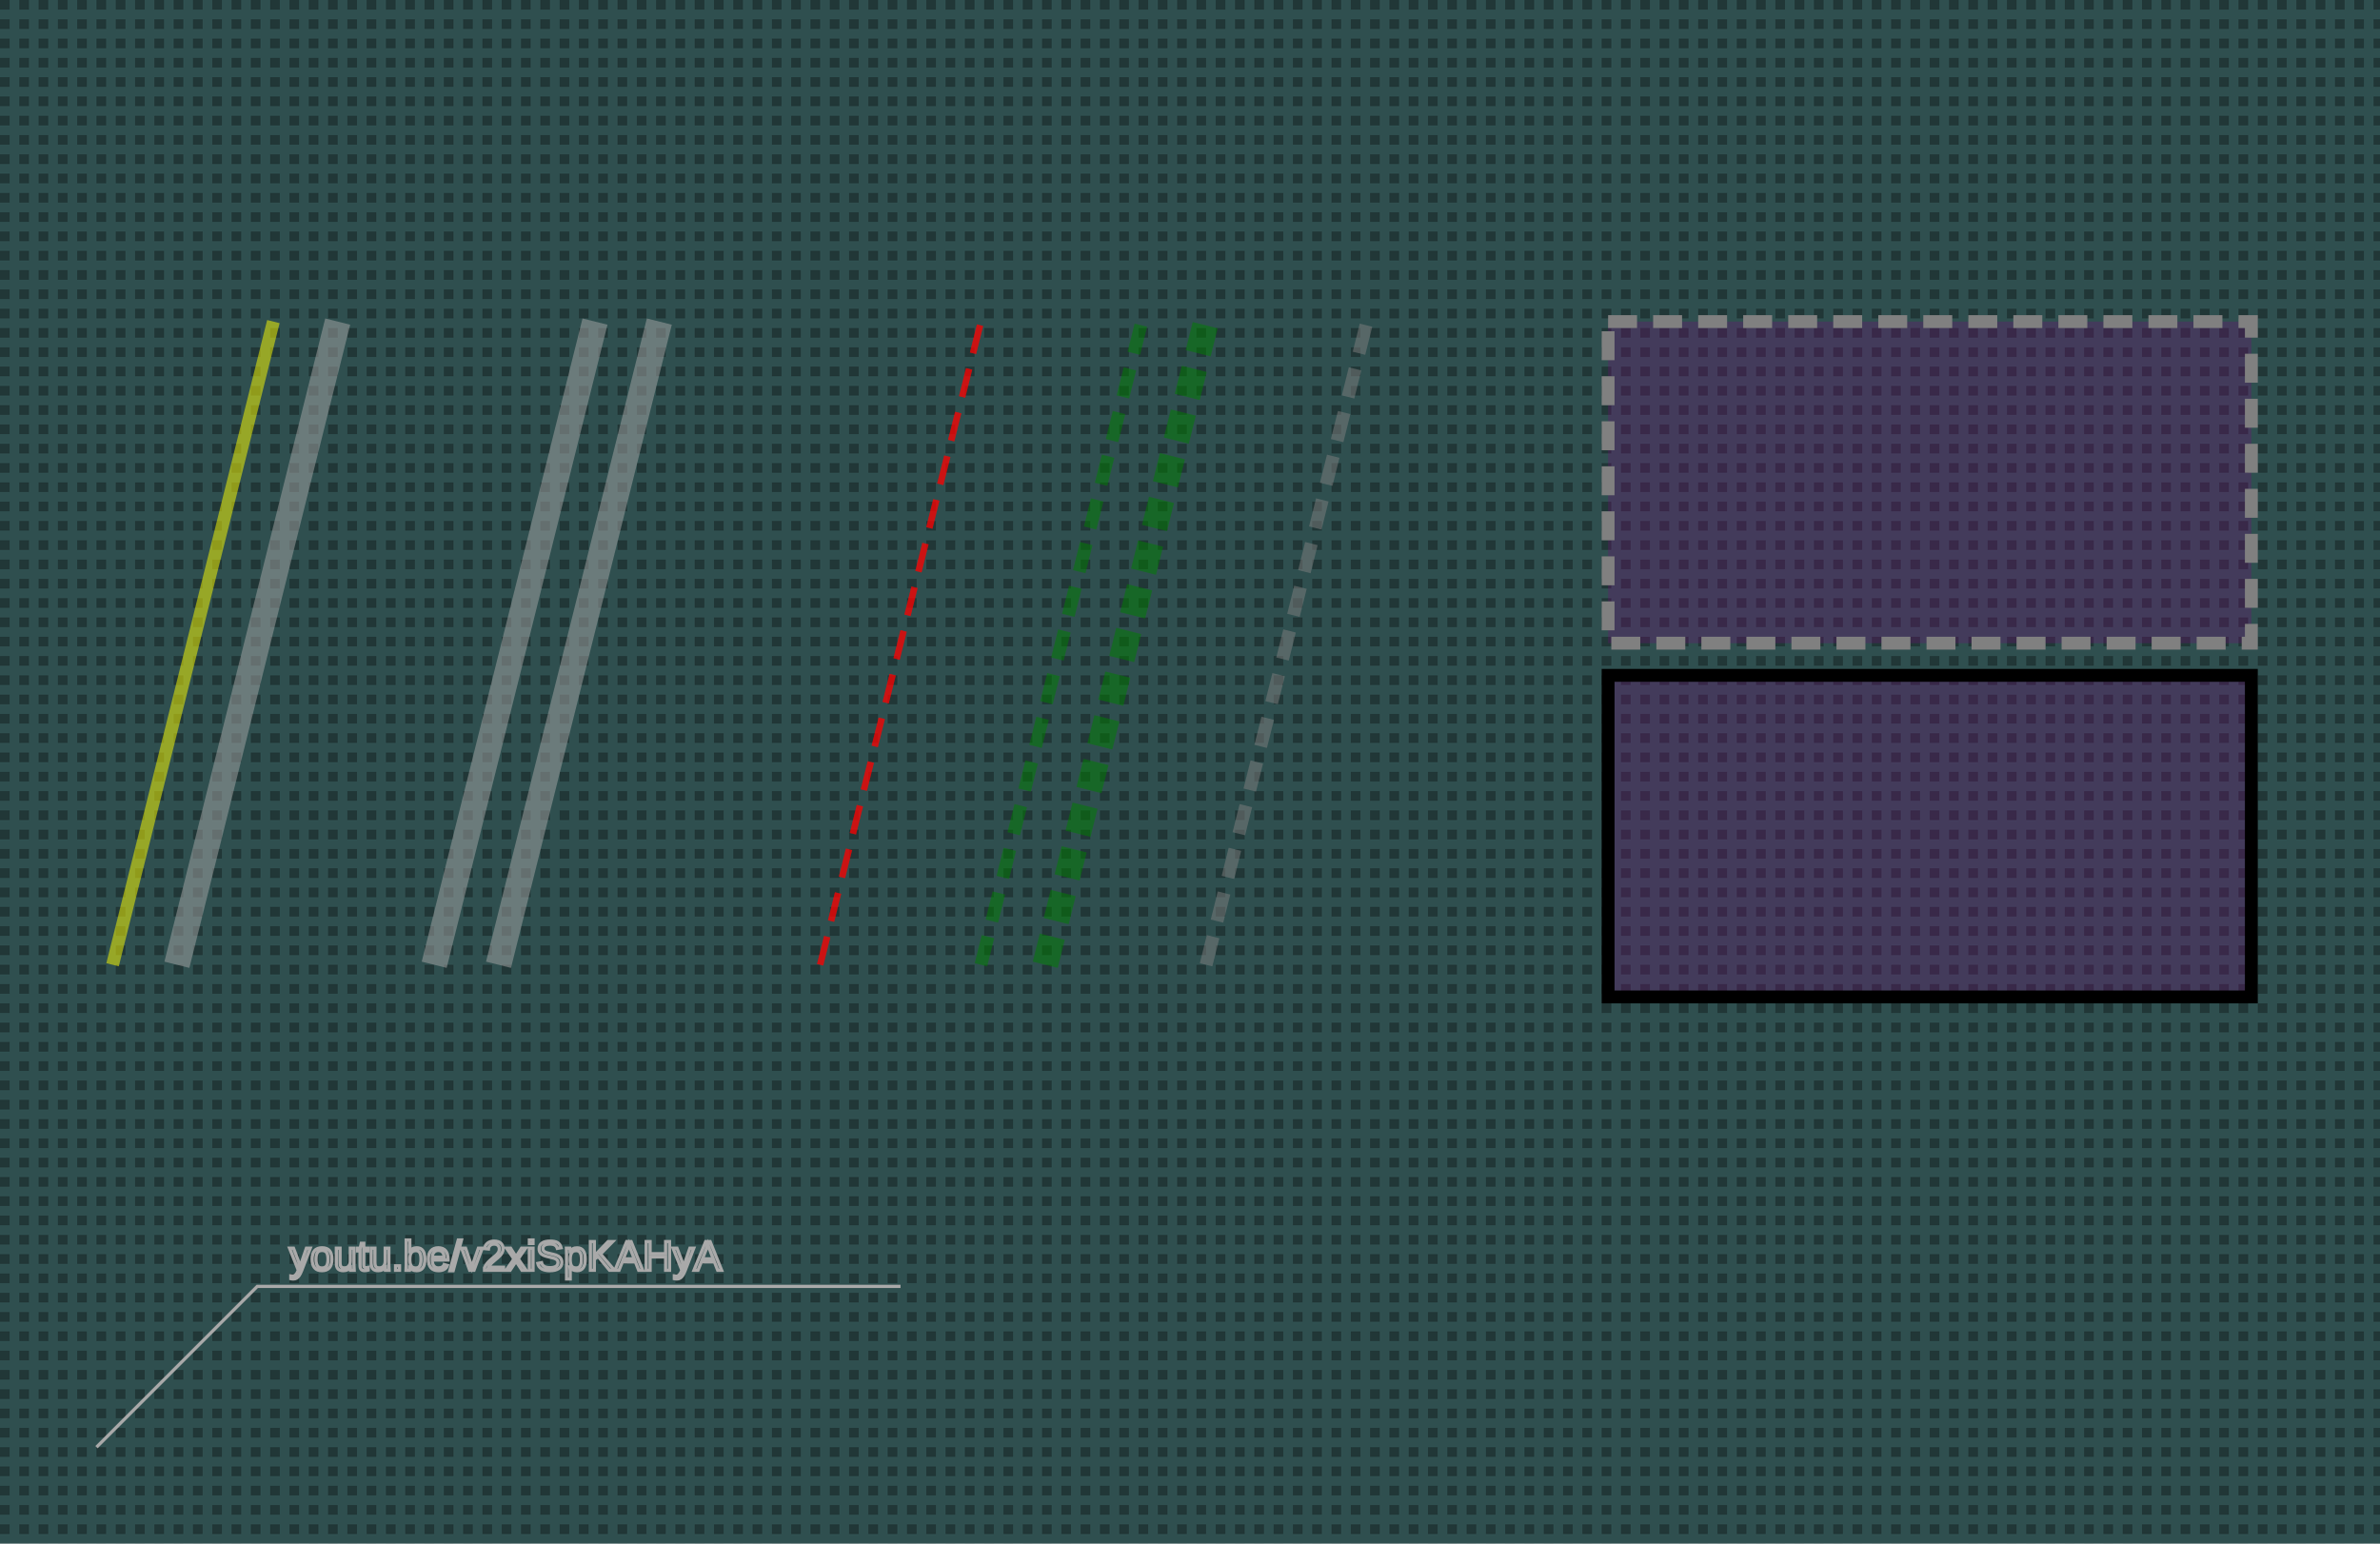
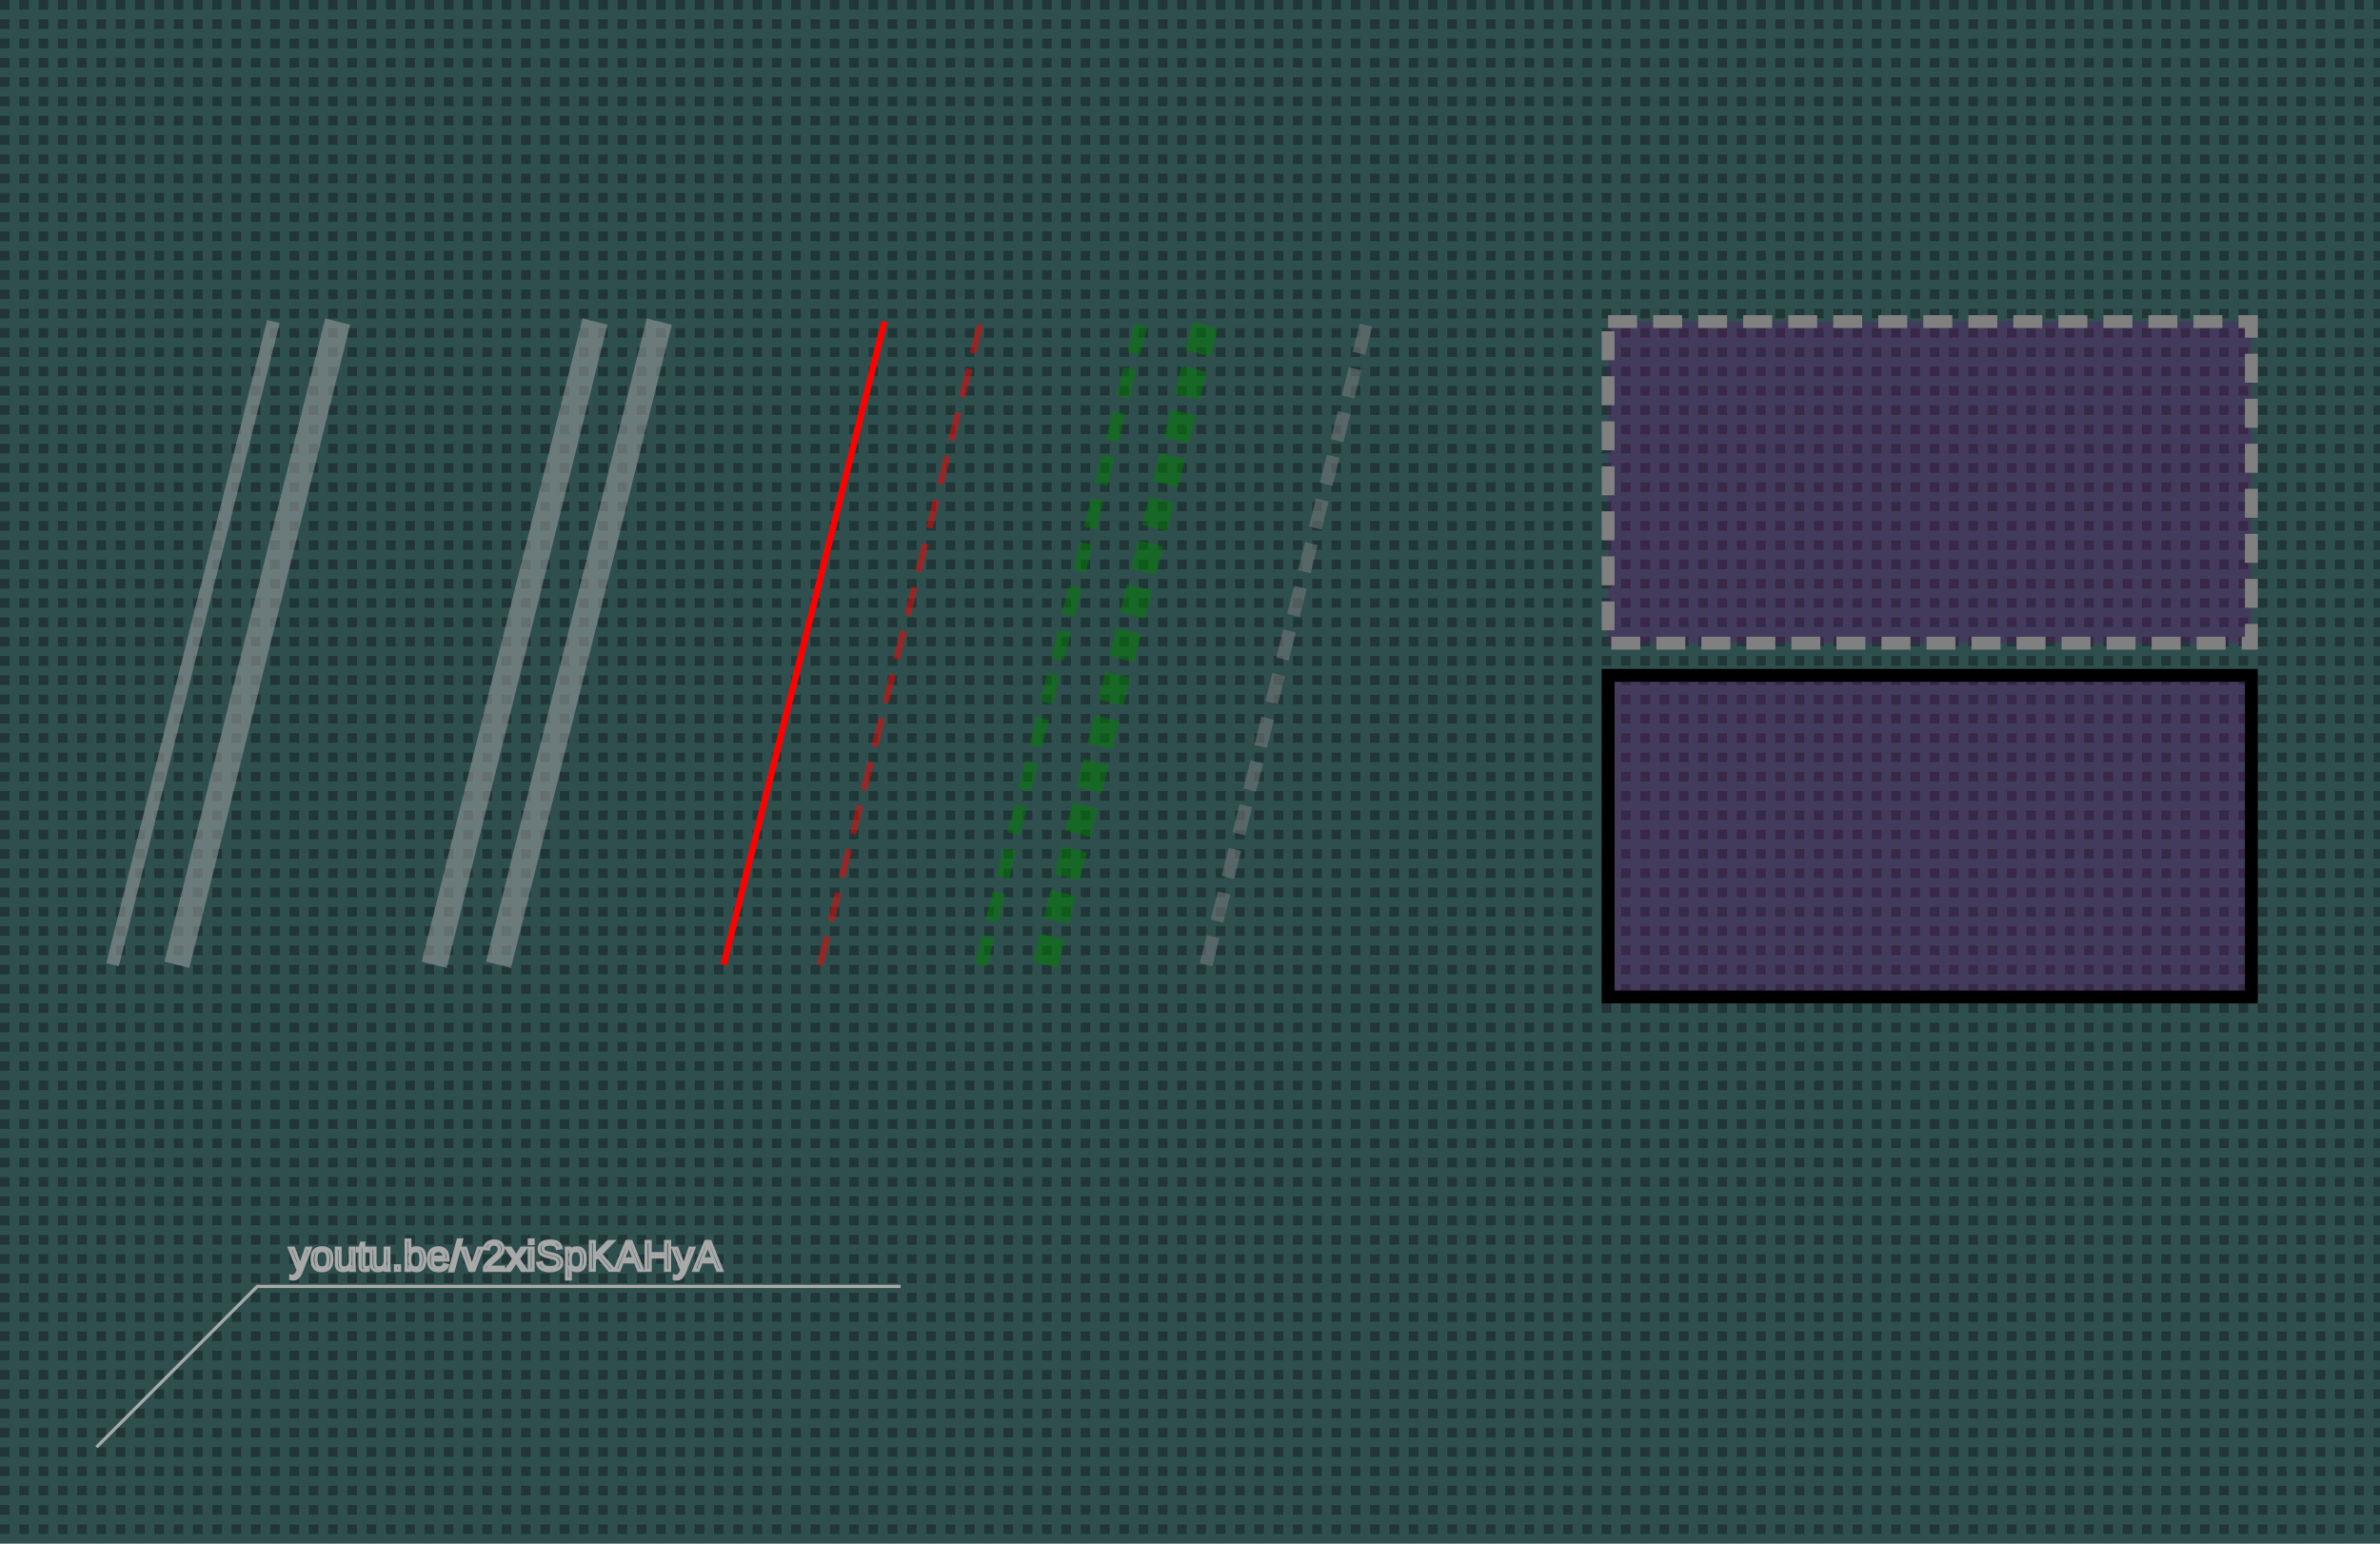
<svg xmlns="http://www.w3.org/2000/svg" width="740px" height="480px" version="1.1">
  <defs>
    <pattern id="bg" x="0" y="0" width="20" height="20" patternTransform="scale(0.3)" patternUnits="userSpaceOnUse">
      <rect x="0" y="0" width="20" height="20" fill="darkslategray" />
      <rect x="0" y="0" width="10" height="10" fill="black" fill-opacity="0.3" />
    </pattern>
  </defs>
  <g>
    <rect width="100%" height="100%" fill="url(#bg)" />
    <g stroke="black">
-       <line id="connecting" x1="255px" y1="300px" x2="305px" y2="100px" style="stroke-width: 2; stroke: red; purple;stroke-dasharray: 9, 5; stroke-opacity:0.5;" />
-       <line id="I2O" x1="35px" y1="300px" x2="85px" y2="100px" style="stroke-width: 4; stroke: yellow; stroke-opacity:0.5;" />
+       <line id="connecting" x1="225px" y1="300px" x2="275px" y2="100px" style="stroke-width: 2; stroke: red;" />
+       <line id="I2O" x1="35px" y1="300px" x2="85px" y2="100px" style="stroke-width: 4; stroke: darkgrey; stroke-opacity:0.5;" />
      <line id="I2O_R" x1="55px" y1="300px" x2="105px" y2="100px" style="stroke-width: 8; stroke: darkgrey; stroke-opacity:0.5;" />
      <line id="Pc2I" x1="135px" y1="300px" x2="185px" y2="100px" style="stroke-width: 8; stroke: darkgrey; stroke-opacity:0.5;" />
      <line id="Pc2O" x1="155px" y1="300px" x2="205px" y2="100px" style="stroke-width: 8; stroke: darkgrey; stroke-opacity:0.5;" />
      <line id="Pc2Pr" x1="255px" y1="300px" x2="305px" y2="100px" style="stroke-width: 2; stroke: red; purple;stroke-dasharray: 9, 5; stroke-opacity:0.5;" />
      <line id="Pr2Pr" x1="305px" y1="300px" x2="355px" y2="100px" style="stroke-width: 4; stroke: green;stroke-dasharray: 9, 5; stroke-opacity:0.5;" />
      <line id="Pr2Pr_R" x1="325px" y1="300px" x2="375px" y2="100px" style="stroke-width: 8; stroke: green;stroke-dasharray: 9, 5; stroke-opacity:0.5;" />
      <line id="Prop" x1="375px" y1="300px" x2="425px" y2="100px" style="stroke-width: 4; stroke: grey;stroke-dasharray: 9, 5; stroke-opacity:0.5;" />
    </g>
    <g>
      <rect id="selecting" x="500px" y="100px" width="200" height="100" style="stroke-width: 4; stroke: grey; fill: purple;stroke-dasharray: 9, 5; fill-opacity: 0.25" />
-       <rect id="selecting" x="500px" y="210px" width="200" height="100" style="stroke-width: 4; stroke: black; fill: purple; fill-opacity: 0.25" />
+       <rect id="selected" x="500px" y="210px" width="200" height="100" style="stroke-width: 4; stroke: black; fill: purple; fill-opacity: 0.25" />
    </g>
    <g transform="translate(30, 450)">
      <g id="flag" style="stroke-width: 1; fill: none; stroke: darkgrey;font-size: 13; font-family: arial">
        <path d="M0,0 l50,-50 200,0" />
        <text x="60" y="-55">
	  youtu.be/v2xiSpKAHyA
	</text>
      </g>
    </g>
  </g>
</svg>
